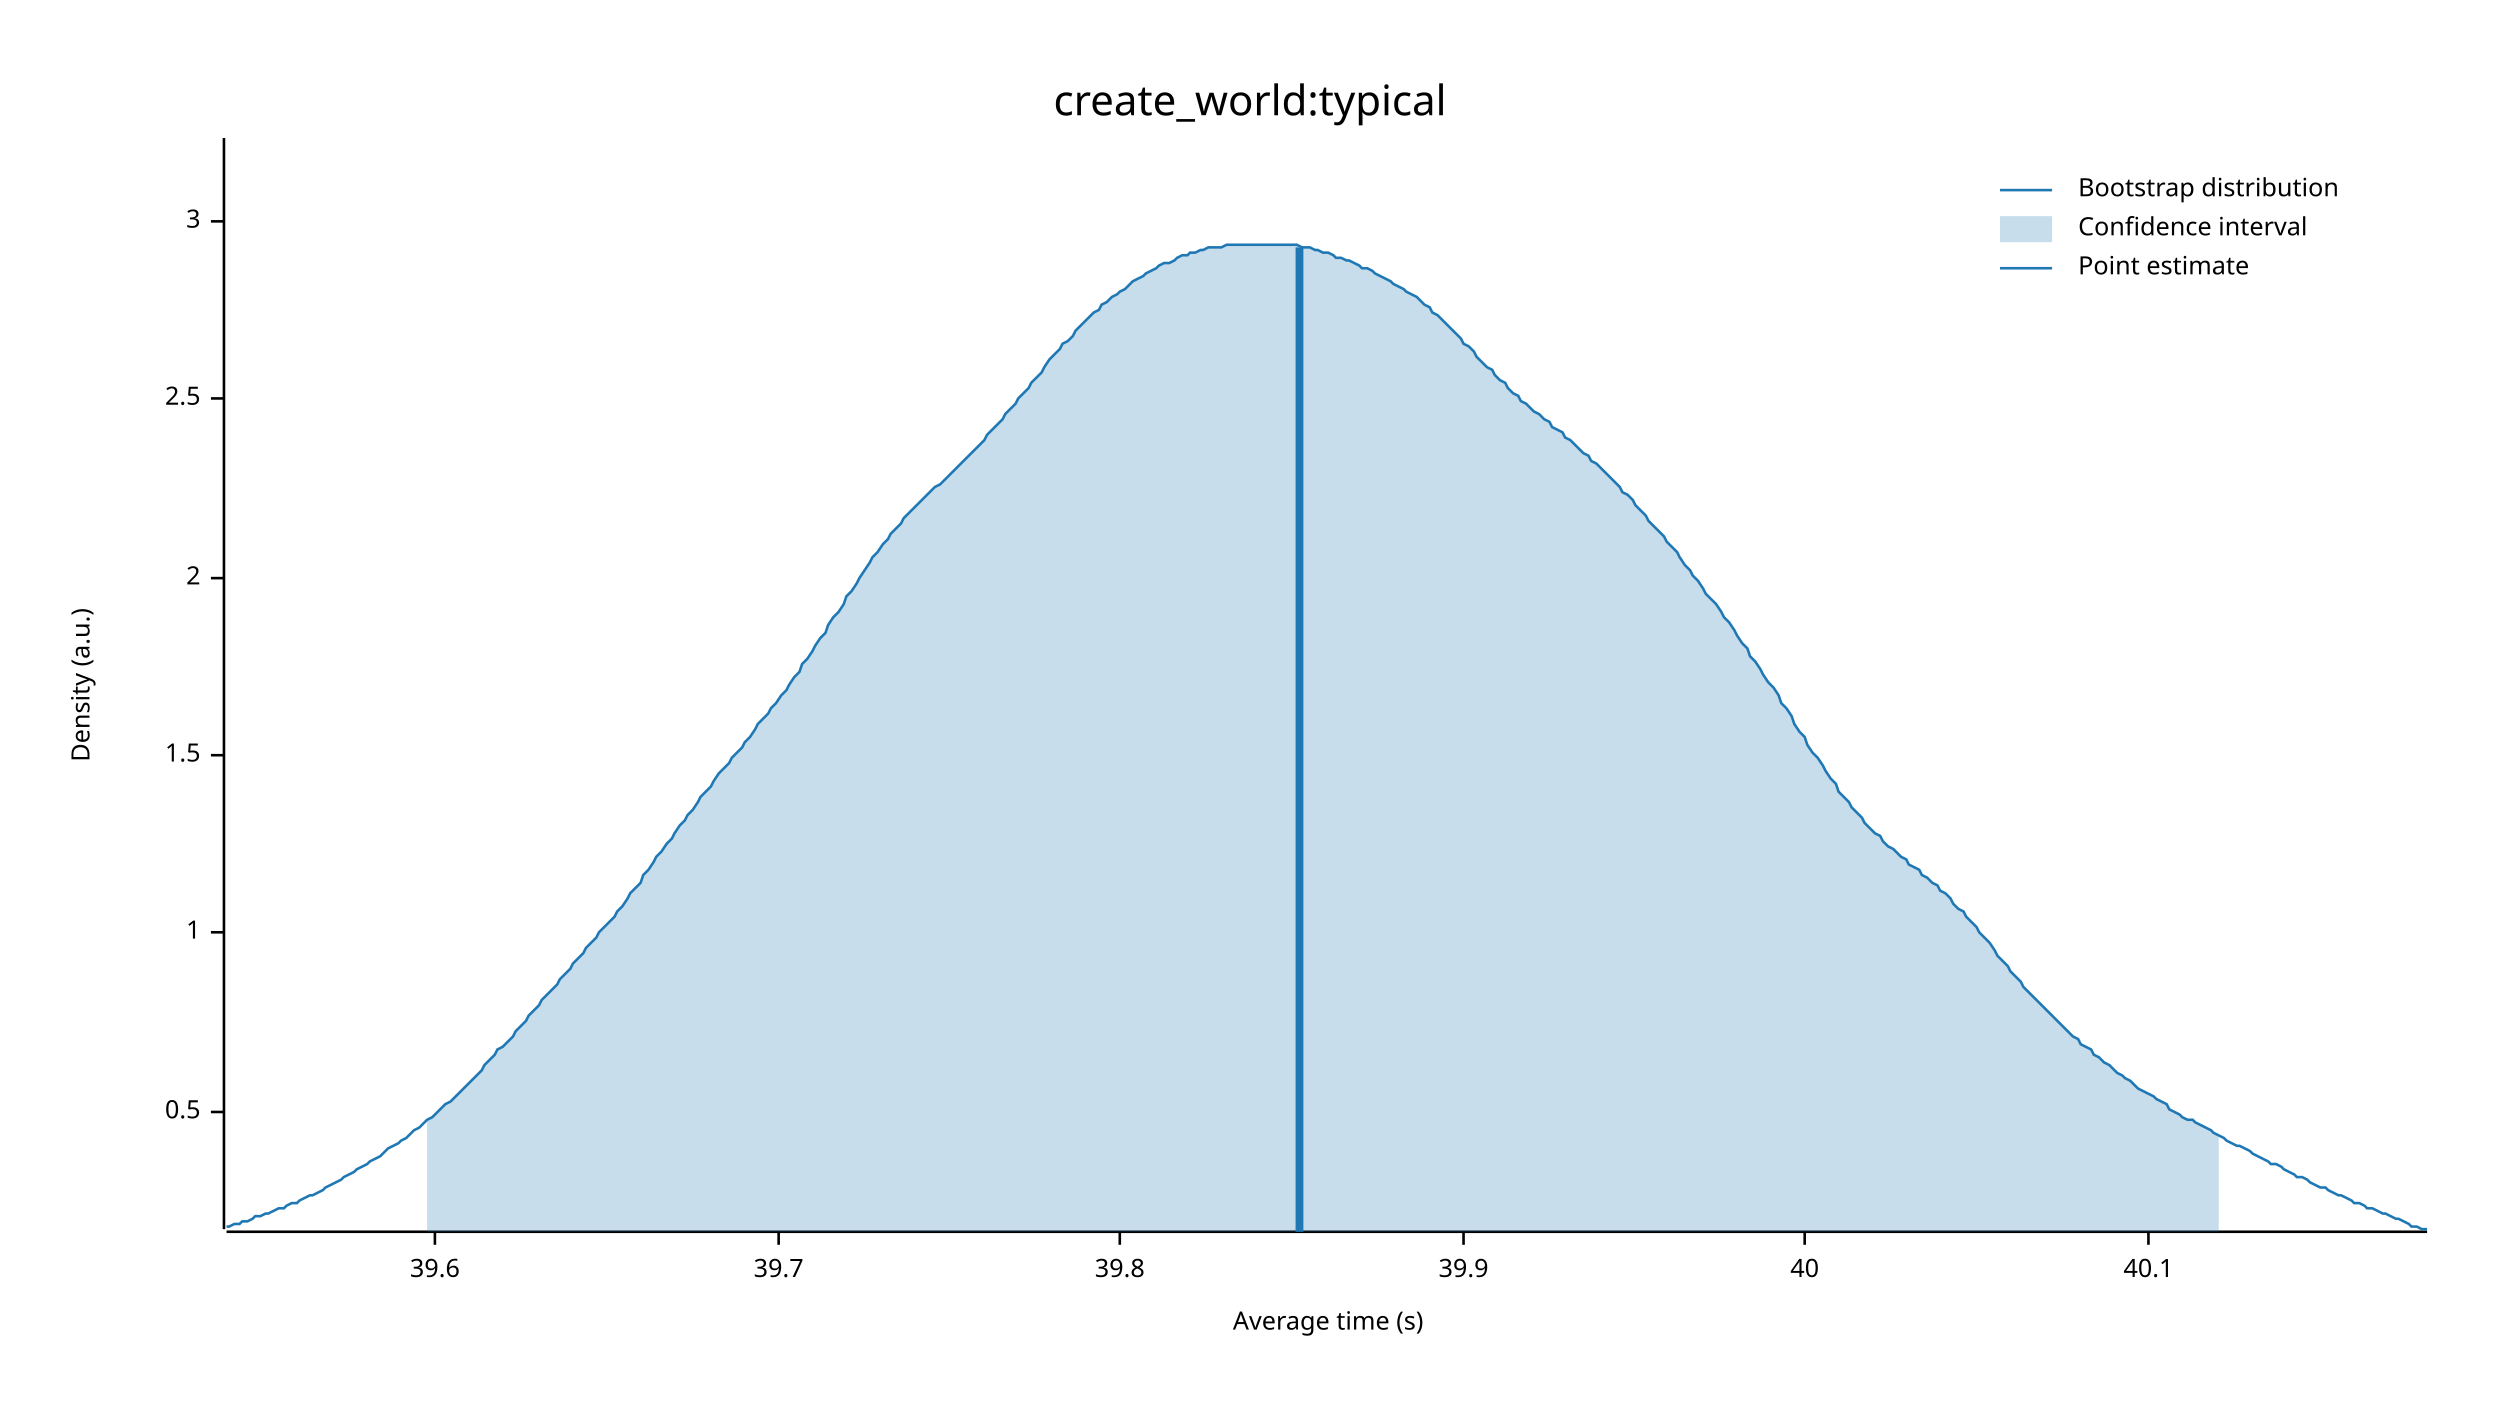
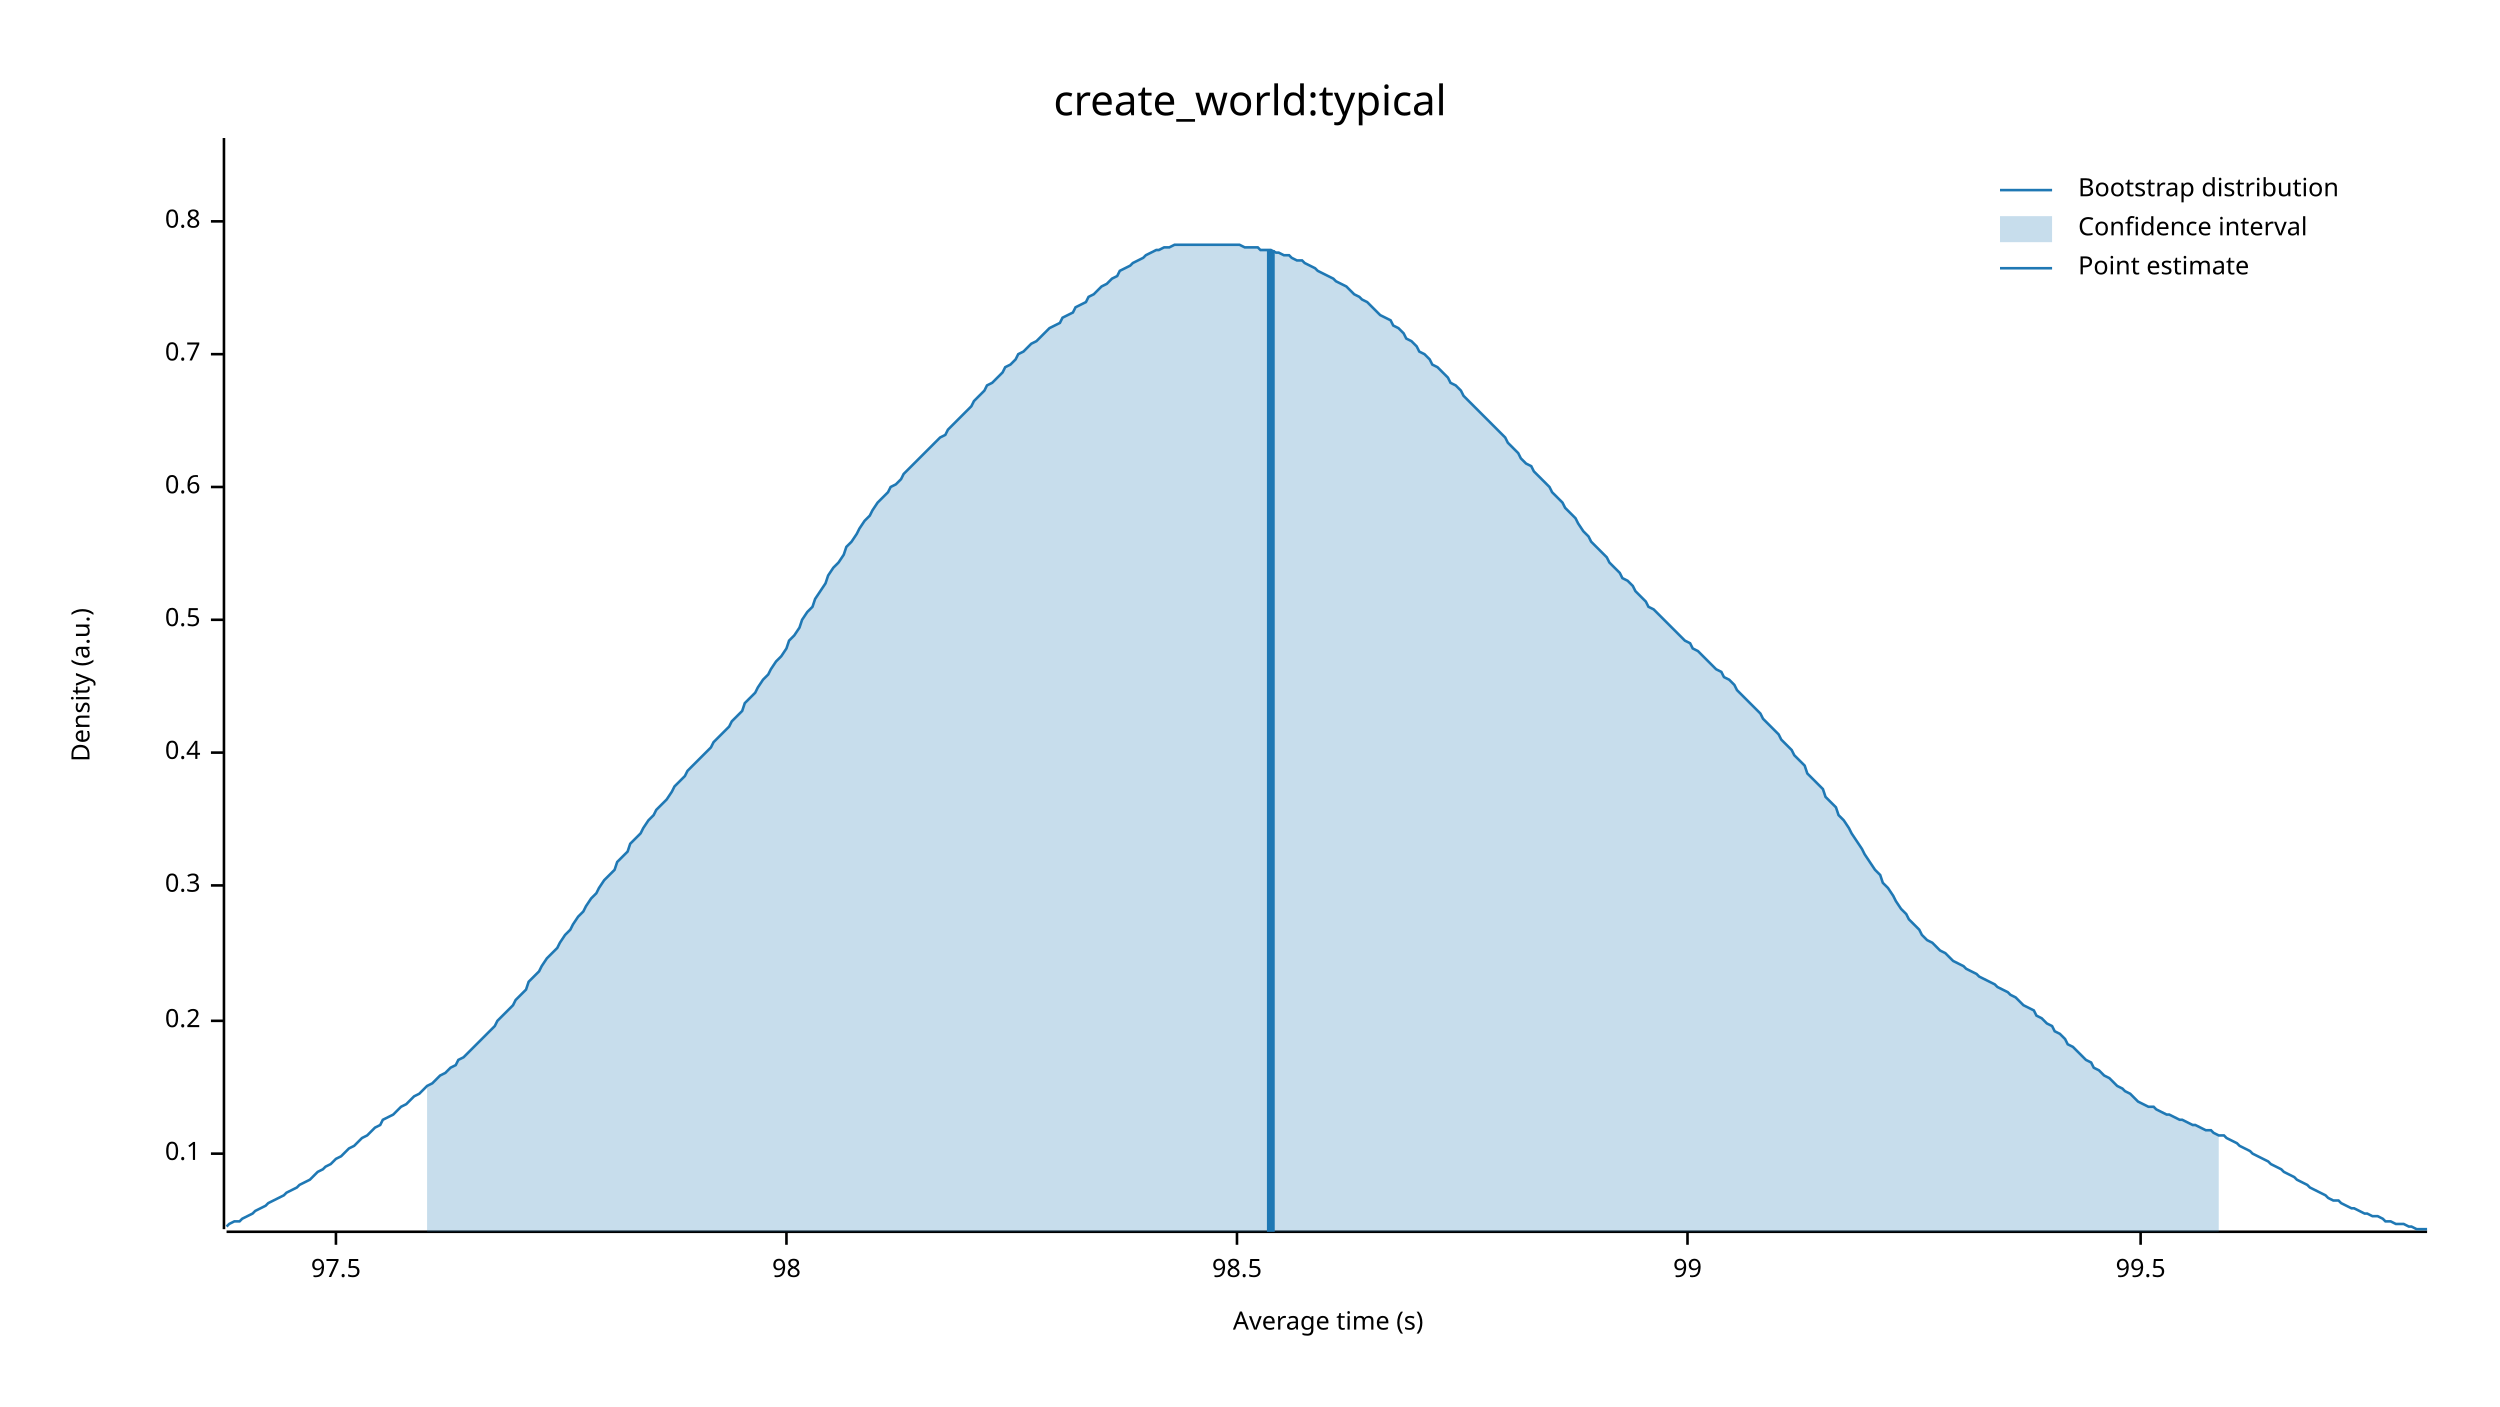
<svg xmlns="http://www.w3.org/2000/svg" width="960" height="540" viewBox="0 0 960 540">
  <text x="480" y="32" dy="0.76em" text-anchor="middle" font-family="sans-serif" font-size="16.129" opacity="1" fill="#000000">
create_world:typical
</text>
  <text x="27" y="263" dy="0.76em" text-anchor="middle" font-family="sans-serif" font-size="9.677" opacity="1" fill="#000000" transform="rotate(270, 27, 263)">
Density (a.u.)
</text>
  <text x="510" y="513" dy="-0.5ex" text-anchor="middle" font-family="sans-serif" font-size="9.677" opacity="1" fill="#000000">
Average time (s)
</text>
  <polyline fill="none" opacity="1" stroke="#000000" stroke-width="1" points="86,53 86,472 " />
-   <text x="77" y="427" dy="0.5ex" text-anchor="end" font-family="sans-serif" font-size="9.677" opacity="1" fill="#000000">
+   <text x="77" y="443" dy="0.5ex" text-anchor="end" font-family="sans-serif" font-size="9.677" opacity="1" fill="#000000">
+ 0.1
+ </text>
+   <polyline fill="none" opacity="1" stroke="#000000" stroke-width="1" points="81,443 86,443 " />
+   <text x="77" y="392" dy="0.5ex" text-anchor="end" font-family="sans-serif" font-size="9.677" opacity="1" fill="#000000">
+ 0.2
+ </text>
+   <polyline fill="none" opacity="1" stroke="#000000" stroke-width="1" points="81,392 86,392 " />
+   <text x="77" y="340" dy="0.5ex" text-anchor="end" font-family="sans-serif" font-size="9.677" opacity="1" fill="#000000">
+ 0.3
+ </text>
+   <polyline fill="none" opacity="1" stroke="#000000" stroke-width="1" points="81,340 86,340 " />
+   <text x="77" y="289" dy="0.5ex" text-anchor="end" font-family="sans-serif" font-size="9.677" opacity="1" fill="#000000">
+ 0.4
+ </text>
+   <polyline fill="none" opacity="1" stroke="#000000" stroke-width="1" points="81,289 86,289 " />
+   <text x="77" y="238" dy="0.5ex" text-anchor="end" font-family="sans-serif" font-size="9.677" opacity="1" fill="#000000">
0.5
</text>
-   <polyline fill="none" opacity="1" stroke="#000000" stroke-width="1" points="81,427 86,427 " />
-   <text x="77" y="358" dy="0.5ex" text-anchor="end" font-family="sans-serif" font-size="9.677" opacity="1" fill="#000000">
- 1
+   <polyline fill="none" opacity="1" stroke="#000000" stroke-width="1" points="81,238 86,238 " />
+   <text x="77" y="187" dy="0.5ex" text-anchor="end" font-family="sans-serif" font-size="9.677" opacity="1" fill="#000000">
+ 0.6
</text>
-   <polyline fill="none" opacity="1" stroke="#000000" stroke-width="1" points="81,358 86,358 " />
-   <text x="77" y="290" dy="0.5ex" text-anchor="end" font-family="sans-serif" font-size="9.677" opacity="1" fill="#000000">
- 1.5
+   <polyline fill="none" opacity="1" stroke="#000000" stroke-width="1" points="81,187 86,187 " />
+   <text x="77" y="136" dy="0.5ex" text-anchor="end" font-family="sans-serif" font-size="9.677" opacity="1" fill="#000000">
+ 0.7
</text>
-   <polyline fill="none" opacity="1" stroke="#000000" stroke-width="1" points="81,290 86,290 " />
-   <text x="77" y="222" dy="0.5ex" text-anchor="end" font-family="sans-serif" font-size="9.677" opacity="1" fill="#000000">
- 2
- </text>
-   <polyline fill="none" opacity="1" stroke="#000000" stroke-width="1" points="81,222 86,222 " />
-   <text x="77" y="153" dy="0.5ex" text-anchor="end" font-family="sans-serif" font-size="9.677" opacity="1" fill="#000000">
- 2.5
- </text>
-   <polyline fill="none" opacity="1" stroke="#000000" stroke-width="1" points="81,153 86,153 " />
+   <polyline fill="none" opacity="1" stroke="#000000" stroke-width="1" points="81,136 86,136 " />
  <text x="77" y="85" dy="0.5ex" text-anchor="end" font-family="sans-serif" font-size="9.677" opacity="1" fill="#000000">
- 3
+ 0.8
</text>
  <polyline fill="none" opacity="1" stroke="#000000" stroke-width="1" points="81,85 86,85 " />
  <polyline fill="none" opacity="1" stroke="#000000" stroke-width="1" points="87,473 932,473 " />
-   <text x="167" y="483" dy="0.76em" text-anchor="middle" font-family="sans-serif" font-size="9.677" opacity="1" fill="#000000">
- 39.6
+   <text x="129" y="483" dy="0.76em" text-anchor="middle" font-family="sans-serif" font-size="9.677" opacity="1" fill="#000000">
+ 97.5
</text>
-   <polyline fill="none" opacity="1" stroke="#000000" stroke-width="1" points="167,473 167,478 " />
-   <text x="299" y="483" dy="0.76em" text-anchor="middle" font-family="sans-serif" font-size="9.677" opacity="1" fill="#000000">
- 39.7
+   <polyline fill="none" opacity="1" stroke="#000000" stroke-width="1" points="129,473 129,478 " />
+   <text x="302" y="483" dy="0.76em" text-anchor="middle" font-family="sans-serif" font-size="9.677" opacity="1" fill="#000000">
+ 98
</text>
-   <polyline fill="none" opacity="1" stroke="#000000" stroke-width="1" points="299,473 299,478 " />
-   <text x="430" y="483" dy="0.76em" text-anchor="middle" font-family="sans-serif" font-size="9.677" opacity="1" fill="#000000">
- 39.8
+   <polyline fill="none" opacity="1" stroke="#000000" stroke-width="1" points="302,473 302,478 " />
+   <text x="475" y="483" dy="0.76em" text-anchor="middle" font-family="sans-serif" font-size="9.677" opacity="1" fill="#000000">
+ 98.5
</text>
-   <polyline fill="none" opacity="1" stroke="#000000" stroke-width="1" points="430,473 430,478 " />
-   <text x="562" y="483" dy="0.76em" text-anchor="middle" font-family="sans-serif" font-size="9.677" opacity="1" fill="#000000">
- 39.9
+   <polyline fill="none" opacity="1" stroke="#000000" stroke-width="1" points="475,473 475,478 " />
+   <text x="648" y="483" dy="0.76em" text-anchor="middle" font-family="sans-serif" font-size="9.677" opacity="1" fill="#000000">
+ 99
</text>
-   <polyline fill="none" opacity="1" stroke="#000000" stroke-width="1" points="562,473 562,478 " />
-   <text x="693" y="483" dy="0.76em" text-anchor="middle" font-family="sans-serif" font-size="9.677" opacity="1" fill="#000000">
- 40
+   <polyline fill="none" opacity="1" stroke="#000000" stroke-width="1" points="648,473 648,478 " />
+   <text x="822" y="483" dy="0.76em" text-anchor="middle" font-family="sans-serif" font-size="9.677" opacity="1" fill="#000000">
+ 99.5
</text>
-   <polyline fill="none" opacity="1" stroke="#000000" stroke-width="1" points="693,473 693,478 " />
-   <text x="825" y="483" dy="0.76em" text-anchor="middle" font-family="sans-serif" font-size="9.677" opacity="1" fill="#000000">
- 40.1
- </text>
-   <polyline fill="none" opacity="1" stroke="#000000" stroke-width="1" points="825,473 825,478 " />
-   <polyline fill="none" opacity="1" stroke="#1F78B4" stroke-width="1" points="87,471 88,471 90,470 92,470 93,469 95,469 97,468 98,467 100,467 102,466 103,466 105,465 107,464 109,464 110,463 112,462 114,462 115,461 117,460 119,459 120,459 122,458 124,457 125,456 127,455 129,454 131,453 132,452 134,451 136,450 137,449 139,448 141,447 142,446 144,445 146,444 147,443 149,441 151,440 153,439 154,438 156,437 158,435 159,434 161,433 163,431 164,430 166,429 168,427 169,426 171,424 173,423 175,421 176,420 178,418 180,416 181,415 183,413 185,411 186,409 188,407 190,405 191,403 193,402 195,400 197,398 198,396 200,394 202,392 203,390 205,388 207,386 208,384 210,382 212,380 214,378 215,376 217,374 219,372 220,370 222,368 224,366 225,364 227,362 229,360 230,358 232,356 234,354 236,352 237,350 239,348 241,345 242,343 244,341 246,339 247,336 249,334 251,331 252,329 254,327 256,324 258,322 259,320 261,317 263,315 264,313 266,311 268,308 269,306 271,304 273,302 274,300 276,297 278,295 280,293 281,291 283,289 285,287 286,285 288,283 290,280 291,278 293,276 295,274 296,272 298,270 300,267 302,265 303,263 305,260 307,258 308,255 310,253 312,250 313,248 315,245 317,243 318,240 320,237 322,235 324,232 325,229 327,227 329,224 330,222 332,219 334,216 335,214 337,212 339,209 341,207 342,205 344,203 346,201 347,199 349,197 351,195 352,194 354,192 356,190 357,189 359,187 361,186 363,184 364,183 366,181 368,179 369,178 371,176 373,174 374,173 376,171 378,169 379,167 381,165 383,163 385,161 386,159 388,157 390,155 391,153 393,151 395,149 396,147 398,145 400,143 401,141 403,138 405,136 407,134 408,132 410,131 412,129 413,127 415,125 417,123 418,122 420,120 422,119 423,117 425,116 427,114 429,113 430,112 432,111 434,109 435,108 437,107 439,106 440,105 442,104 444,103 445,102 447,101 449,101 451,100 452,99 454,98 456,98 457,97 459,97 461,96 462,96 464,95 466,95 468,95 469,95 471,94 473,94 474,94 476,94 478,94 479,94 481,94 483,94 484,94 486,94 488,94 490,94 491,94 493,94 495,94 496,94 498,94 500,95 501,95 503,95 505,96 506,96 508,97 510,97 512,98 513,99 515,99 517,100 518,100 520,101 522,102 523,103 525,103 527,104 528,105 530,106 532,107 534,108 535,109 537,110 539,111 540,112 542,113 544,114 545,115 547,117 549,118 550,120 552,121 554,123 556,125 557,126 559,128 561,130 562,132 564,133 566,135 567,137 569,139 571,141 573,142 574,144 576,146 578,147 579,149 581,151 583,152 584,154 586,155 588,157 589,158 591,159 593,161 595,162 596,164 598,165 600,166 601,168 603,169 605,171 606,172 608,174 610,175 611,177 613,178 615,180 617,182 618,183 620,185 622,187 623,189 625,190 627,192 628,194 630,196 632,198 633,200 635,202 637,204 639,206 640,208 642,210 644,212 645,214 647,217 649,219 650,221 652,223 654,226 655,228 657,230 659,232 661,235 662,237 664,239 666,242 667,244 669,247 671,249 672,252 674,254 676,257 677,259 679,262 681,264 683,267 684,270 686,272 688,275 689,278 691,281 693,283 694,286 696,289 698,291 700,294 701,296 703,299 705,301 706,304 708,306 710,308 711,310 713,312 715,314 716,316 718,318 720,320 722,321 723,323 725,325 727,326 728,327 730,329 732,330 733,332 735,333 737,334 738,336 740,337 742,339 744,340 745,342 747,343 749,345 750,347 752,349 754,350 755,352 757,354 759,356 760,358 762,360 764,362 766,365 767,367 769,369 771,371 772,373 774,375 776,377 777,379 779,381 781,383 782,384 784,386 786,388 788,390 789,391 791,393 793,395 794,396 796,398 798,399 799,401 801,402 803,403 804,405 806,406 808,408 810,409 811,410 813,412 815,413 816,414 818,415 820,417 821,418 823,419 825,420 827,421 828,422 830,423 832,424 833,426 835,427 837,428 838,429 840,430 842,430 843,431 845,432 847,433 849,434 850,435 852,436 854,437 855,438 857,439 859,440 860,440 862,441 864,442 865,443 867,444 869,445 871,446 872,447 874,447 876,448 877,449 879,450 881,451 882,452 884,452 886,453 887,454 889,455 891,456 893,456 894,457 896,458 898,459 899,459 901,460 903,461 904,462 906,462 908,463 909,464 911,464 913,465 915,466 916,466 918,467 920,468 921,468 923,469 925,470 926,471 928,471 930,472 932,472 " />
-   <polygon opacity="0.25" fill="#1F78B4" points="164,430 166,429 168,427 169,426 171,424 173,423 175,421 176,420 178,418 180,416 181,415 183,413 185,411 186,409 188,407 190,405 191,403 193,402 195,400 197,398 198,396 200,394 202,392 203,390 205,388 207,386 208,384 210,382 212,380 214,378 215,376 217,374 219,372 220,370 222,368 224,366 225,364 227,362 229,360 230,358 232,356 234,354 236,352 237,350 239,348 241,345 242,343 244,341 246,339 247,336 249,334 251,331 252,329 254,327 256,324 258,322 259,320 261,317 263,315 264,313 266,311 268,308 269,306 271,304 273,302 274,300 276,297 278,295 280,293 281,291 283,289 285,287 286,285 288,283 290,280 291,278 293,276 295,274 296,272 298,270 300,267 302,265 303,263 305,260 307,258 308,255 310,253 312,250 313,248 315,245 317,243 318,240 320,237 322,235 324,232 325,229 327,227 329,224 330,222 332,219 334,216 335,214 337,212 339,209 341,207 342,205 344,203 346,201 347,199 349,197 351,195 352,194 354,192 356,190 357,189 359,187 361,186 363,184 364,183 366,181 368,179 369,178 371,176 373,174 374,173 376,171 378,169 379,167 381,165 383,163 385,161 386,159 388,157 390,155 391,153 393,151 395,149 396,147 398,145 400,143 401,141 403,138 405,136 407,134 408,132 410,131 412,129 413,127 415,125 417,123 418,122 420,120 422,119 423,117 425,116 427,114 429,113 430,112 432,111 434,109 435,108 437,107 439,106 440,105 442,104 444,103 445,102 447,101 449,101 451,100 452,99 454,98 456,98 457,97 459,97 461,96 462,96 464,95 466,95 468,95 469,95 471,94 473,94 474,94 476,94 478,94 479,94 481,94 483,94 484,94 486,94 488,94 490,94 491,94 493,94 495,94 496,94 498,94 500,95 501,95 503,95 505,96 506,96 508,97 510,97 512,98 513,99 515,99 517,100 518,100 520,101 522,102 523,103 525,103 527,104 528,105 530,106 532,107 534,108 535,109 537,110 539,111 540,112 542,113 544,114 545,115 547,117 549,118 550,120 552,121 554,123 556,125 557,126 559,128 561,130 562,132 564,133 566,135 567,137 569,139 571,141 573,142 574,144 576,146 578,147 579,149 581,151 583,152 584,154 586,155 588,157 589,158 591,159 593,161 595,162 596,164 598,165 600,166 601,168 603,169 605,171 606,172 608,174 610,175 611,177 613,178 615,180 617,182 618,183 620,185 622,187 623,189 625,190 627,192 628,194 630,196 632,198 633,200 635,202 637,204 639,206 640,208 642,210 644,212 645,214 647,217 649,219 650,221 652,223 654,226 655,228 657,230 659,232 661,235 662,237 664,239 666,242 667,244 669,247 671,249 672,252 674,254 676,257 677,259 679,262 681,264 683,267 684,270 686,272 688,275 689,278 691,281 693,283 694,286 696,289 698,291 700,294 701,296 703,299 705,301 706,304 708,306 710,308 711,310 713,312 715,314 716,316 718,318 720,320 722,321 723,323 725,325 727,326 728,327 730,329 732,330 733,332 735,333 737,334 738,336 740,337 742,339 744,340 745,342 747,343 749,345 750,347 752,349 754,350 755,352 757,354 759,356 760,358 762,360 764,362 766,365 767,367 769,369 771,371 772,373 774,375 776,377 777,379 779,381 781,383 782,384 784,386 786,388 788,390 789,391 791,393 793,395 794,396 796,398 798,399 799,401 801,402 803,403 804,405 806,406 808,408 810,409 811,410 813,412 815,413 816,414 818,415 820,417 821,418 823,419 825,420 827,421 828,422 830,423 832,424 833,426 835,427 837,428 838,429 840,430 842,430 843,431 845,432 847,433 849,434 850,435 852,436 852,473 164,473 " />
-   <polyline fill="none" opacity="1" stroke="#1F78B4" stroke-width="3" points="499,473 499,95 " />
+   <polyline fill="none" opacity="1" stroke="#000000" stroke-width="1" points="822,473 822,478 " />
+   <polyline fill="none" opacity="1" stroke="#1F78B4" stroke-width="1" points="87,471 88,470 90,469 92,469 93,468 95,467 97,466 98,465 100,464 102,463 103,462 105,461 107,460 109,459 110,458 112,457 114,456 115,455 117,454 119,453 120,452 122,450 124,449 125,448 127,447 129,445 131,444 132,443 134,441 136,440 137,439 139,437 141,436 142,435 144,433 146,432 147,430 149,429 151,428 153,426 154,425 156,424 158,422 159,421 161,420 163,418 164,417 166,416 168,414 169,413 171,412 173,410 175,409 176,407 178,406 180,404 181,403 183,401 185,399 186,398 188,396 190,394 191,392 193,390 195,388 197,386 198,384 200,382 202,380 203,377 205,375 207,373 208,371 210,368 212,366 214,364 215,362 217,359 219,357 220,355 222,352 224,350 225,348 227,345 229,343 230,341 232,338 234,336 236,334 237,331 239,329 241,327 242,324 244,322 246,320 247,318 249,315 251,313 252,311 254,309 256,307 258,304 259,302 261,300 263,298 264,296 266,294 268,292 269,291 271,289 273,287 274,285 276,283 278,281 280,279 281,277 283,275 285,273 286,270 288,268 290,266 291,264 293,261 295,259 296,257 298,254 300,252 302,249 303,246 305,244 307,241 308,238 310,235 312,233 313,230 315,227 317,224 318,221 320,218 322,216 324,213 325,210 327,208 329,205 330,203 332,200 334,198 335,196 337,193 339,191 341,189 342,187 344,186 346,184 347,182 349,180 351,178 352,177 354,175 356,173 357,172 359,170 361,168 363,167 364,165 366,163 368,161 369,160 371,158 373,156 374,154 376,152 378,150 379,148 381,147 383,145 385,143 386,141 388,140 390,138 391,136 393,135 395,133 396,132 398,131 400,129 401,128 403,126 405,125 407,124 408,122 410,121 412,120 413,118 415,117 417,116 418,114 420,113 422,111 423,110 425,109 427,107 429,106 430,104 432,103 434,102 435,101 437,100 439,99 440,98 442,97 444,96 445,96 447,95 449,95 451,94 452,94 454,94 456,94 457,94 459,94 461,94 462,94 464,94 466,94 468,94 469,94 471,94 473,94 474,94 476,94 478,95 479,95 481,95 483,95 484,96 486,96 488,96 490,97 491,97 493,98 495,98 496,99 498,100 500,100 501,101 503,102 505,103 506,104 508,105 510,106 512,107 513,108 515,109 517,110 518,111 520,113 522,114 523,115 525,116 527,118 528,119 530,121 532,122 534,123 535,125 537,126 539,128 540,130 542,131 544,133 545,135 547,136 549,138 550,140 552,141 554,143 556,145 557,147 559,148 561,150 562,152 564,154 566,156 567,157 569,159 571,161 573,163 574,164 576,166 578,168 579,170 581,172 583,174 584,176 586,178 588,179 589,181 591,183 593,185 595,187 596,189 598,191 600,193 601,195 603,197 605,199 606,201 608,204 610,206 611,208 613,210 615,212 617,214 618,216 620,218 622,220 623,222 625,223 627,225 628,227 630,229 632,231 633,233 635,234 637,236 639,238 640,239 642,241 644,243 645,244 647,246 649,247 650,249 652,250 654,252 655,253 657,255 659,257 661,258 662,260 664,261 666,263 667,265 669,267 671,269 672,270 674,272 676,274 677,276 679,278 681,280 683,282 684,284 686,286 688,288 689,290 691,292 693,294 694,297 696,299 698,301 700,303 701,306 703,308 705,310 706,313 708,315 710,318 711,320 713,323 715,326 716,328 718,331 720,334 722,336 723,339 725,341 727,344 728,346 730,349 732,351 733,353 735,355 737,357 738,359 740,361 742,362 744,364 745,365 747,366 749,368 750,369 752,370 754,371 755,372 757,373 759,374 760,375 762,376 764,377 766,378 767,379 769,380 771,381 772,382 774,383 776,385 777,386 779,387 781,388 782,390 784,391 786,393 788,394 789,396 791,397 793,399 794,401 796,402 798,404 799,405 801,407 803,408 804,410 806,411 808,413 810,414 811,415 813,417 815,418 816,419 818,420 820,422 821,423 823,424 825,425 827,425 828,426 830,427 832,428 833,428 835,429 837,430 838,430 840,431 842,432 843,432 845,433 847,434 849,434 850,435 852,436 854,436 855,437 857,438 859,439 860,440 862,441 864,442 865,443 867,444 869,445 871,446 872,447 874,448 876,449 877,450 879,451 881,452 882,453 884,454 886,455 887,456 889,457 891,458 893,459 894,460 896,461 898,461 899,462 901,463 903,464 904,464 906,465 908,466 909,466 911,467 913,467 915,468 916,469 918,469 920,470 921,470 923,470 925,471 926,471 928,472 930,472 932,472 " />
+   <polygon opacity="0.25" fill="#1F78B4" points="164,417 166,416 168,414 169,413 171,412 173,410 175,409 176,407 178,406 180,404 181,403 183,401 185,399 186,398 188,396 190,394 191,392 193,390 195,388 197,386 198,384 200,382 202,380 203,377 205,375 207,373 208,371 210,368 212,366 214,364 215,362 217,359 219,357 220,355 222,352 224,350 225,348 227,345 229,343 230,341 232,338 234,336 236,334 237,331 239,329 241,327 242,324 244,322 246,320 247,318 249,315 251,313 252,311 254,309 256,307 258,304 259,302 261,300 263,298 264,296 266,294 268,292 269,291 271,289 273,287 274,285 276,283 278,281 280,279 281,277 283,275 285,273 286,270 288,268 290,266 291,264 293,261 295,259 296,257 298,254 300,252 302,249 303,246 305,244 307,241 308,238 310,235 312,233 313,230 315,227 317,224 318,221 320,218 322,216 324,213 325,210 327,208 329,205 330,203 332,200 334,198 335,196 337,193 339,191 341,189 342,187 344,186 346,184 347,182 349,180 351,178 352,177 354,175 356,173 357,172 359,170 361,168 363,167 364,165 366,163 368,161 369,160 371,158 373,156 374,154 376,152 378,150 379,148 381,147 383,145 385,143 386,141 388,140 390,138 391,136 393,135 395,133 396,132 398,131 400,129 401,128 403,126 405,125 407,124 408,122 410,121 412,120 413,118 415,117 417,116 418,114 420,113 422,111 423,110 425,109 427,107 429,106 430,104 432,103 434,102 435,101 437,100 439,99 440,98 442,97 444,96 445,96 447,95 449,95 451,94 452,94 454,94 456,94 457,94 459,94 461,94 462,94 464,94 466,94 468,94 469,94 471,94 473,94 474,94 476,94 478,95 479,95 481,95 483,95 484,96 486,96 488,96 490,97 491,97 493,98 495,98 496,99 498,100 500,100 501,101 503,102 505,103 506,104 508,105 510,106 512,107 513,108 515,109 517,110 518,111 520,113 522,114 523,115 525,116 527,118 528,119 530,121 532,122 534,123 535,125 537,126 539,128 540,130 542,131 544,133 545,135 547,136 549,138 550,140 552,141 554,143 556,145 557,147 559,148 561,150 562,152 564,154 566,156 567,157 569,159 571,161 573,163 574,164 576,166 578,168 579,170 581,172 583,174 584,176 586,178 588,179 589,181 591,183 593,185 595,187 596,189 598,191 600,193 601,195 603,197 605,199 606,201 608,204 610,206 611,208 613,210 615,212 617,214 618,216 620,218 622,220 623,222 625,223 627,225 628,227 630,229 632,231 633,233 635,234 637,236 639,238 640,239 642,241 644,243 645,244 647,246 649,247 650,249 652,250 654,252 655,253 657,255 659,257 661,258 662,260 664,261 666,263 667,265 669,267 671,269 672,270 674,272 676,274 677,276 679,278 681,280 683,282 684,284 686,286 688,288 689,290 691,292 693,294 694,297 696,299 698,301 700,303 701,306 703,308 705,310 706,313 708,315 710,318 711,320 713,323 715,326 716,328 718,331 720,334 722,336 723,339 725,341 727,344 728,346 730,349 732,351 733,353 735,355 737,357 738,359 740,361 742,362 744,364 745,365 747,366 749,368 750,369 752,370 754,371 755,372 757,373 759,374 760,375 762,376 764,377 766,378 767,379 769,380 771,381 772,382 774,383 776,385 777,386 779,387 781,388 782,390 784,391 786,393 788,394 789,396 791,397 793,399 794,401 796,402 798,404 799,405 801,407 803,408 804,410 806,411 808,413 810,414 811,415 813,417 815,418 816,419 818,420 820,422 821,423 823,424 825,425 827,425 828,426 830,427 832,428 833,428 835,429 837,430 838,430 840,431 842,432 843,432 845,433 847,434 849,434 850,435 852,436 852,473 164,473 " />
+   <polyline fill="none" opacity="1" stroke="#1F78B4" stroke-width="3" points="488,473 488,96 " />
  <text x="798" y="68" dy="0.76em" text-anchor="start" font-family="sans-serif" font-size="9.677" opacity="1" fill="#000000">
Bootstrap distribution
</text>
  <text x="798" y="83" dy="0.76em" text-anchor="start" font-family="sans-serif" font-size="9.677" opacity="1" fill="#000000">
Confidence interval
</text>
  <text x="798" y="98" dy="0.76em" text-anchor="start" font-family="sans-serif" font-size="9.677" opacity="1" fill="#000000">
Point estimate
</text>
  <polyline fill="none" opacity="1" stroke="#1F78B4" stroke-width="1" points="768,73 788,73 " />
  <rect x="768" y="83" width="20" height="10" opacity="0.25" fill="#1F78B4" stroke="none" />
  <polyline fill="none" opacity="1" stroke="#1F78B4" stroke-width="1" points="768,103 788,103 " />
</svg>
